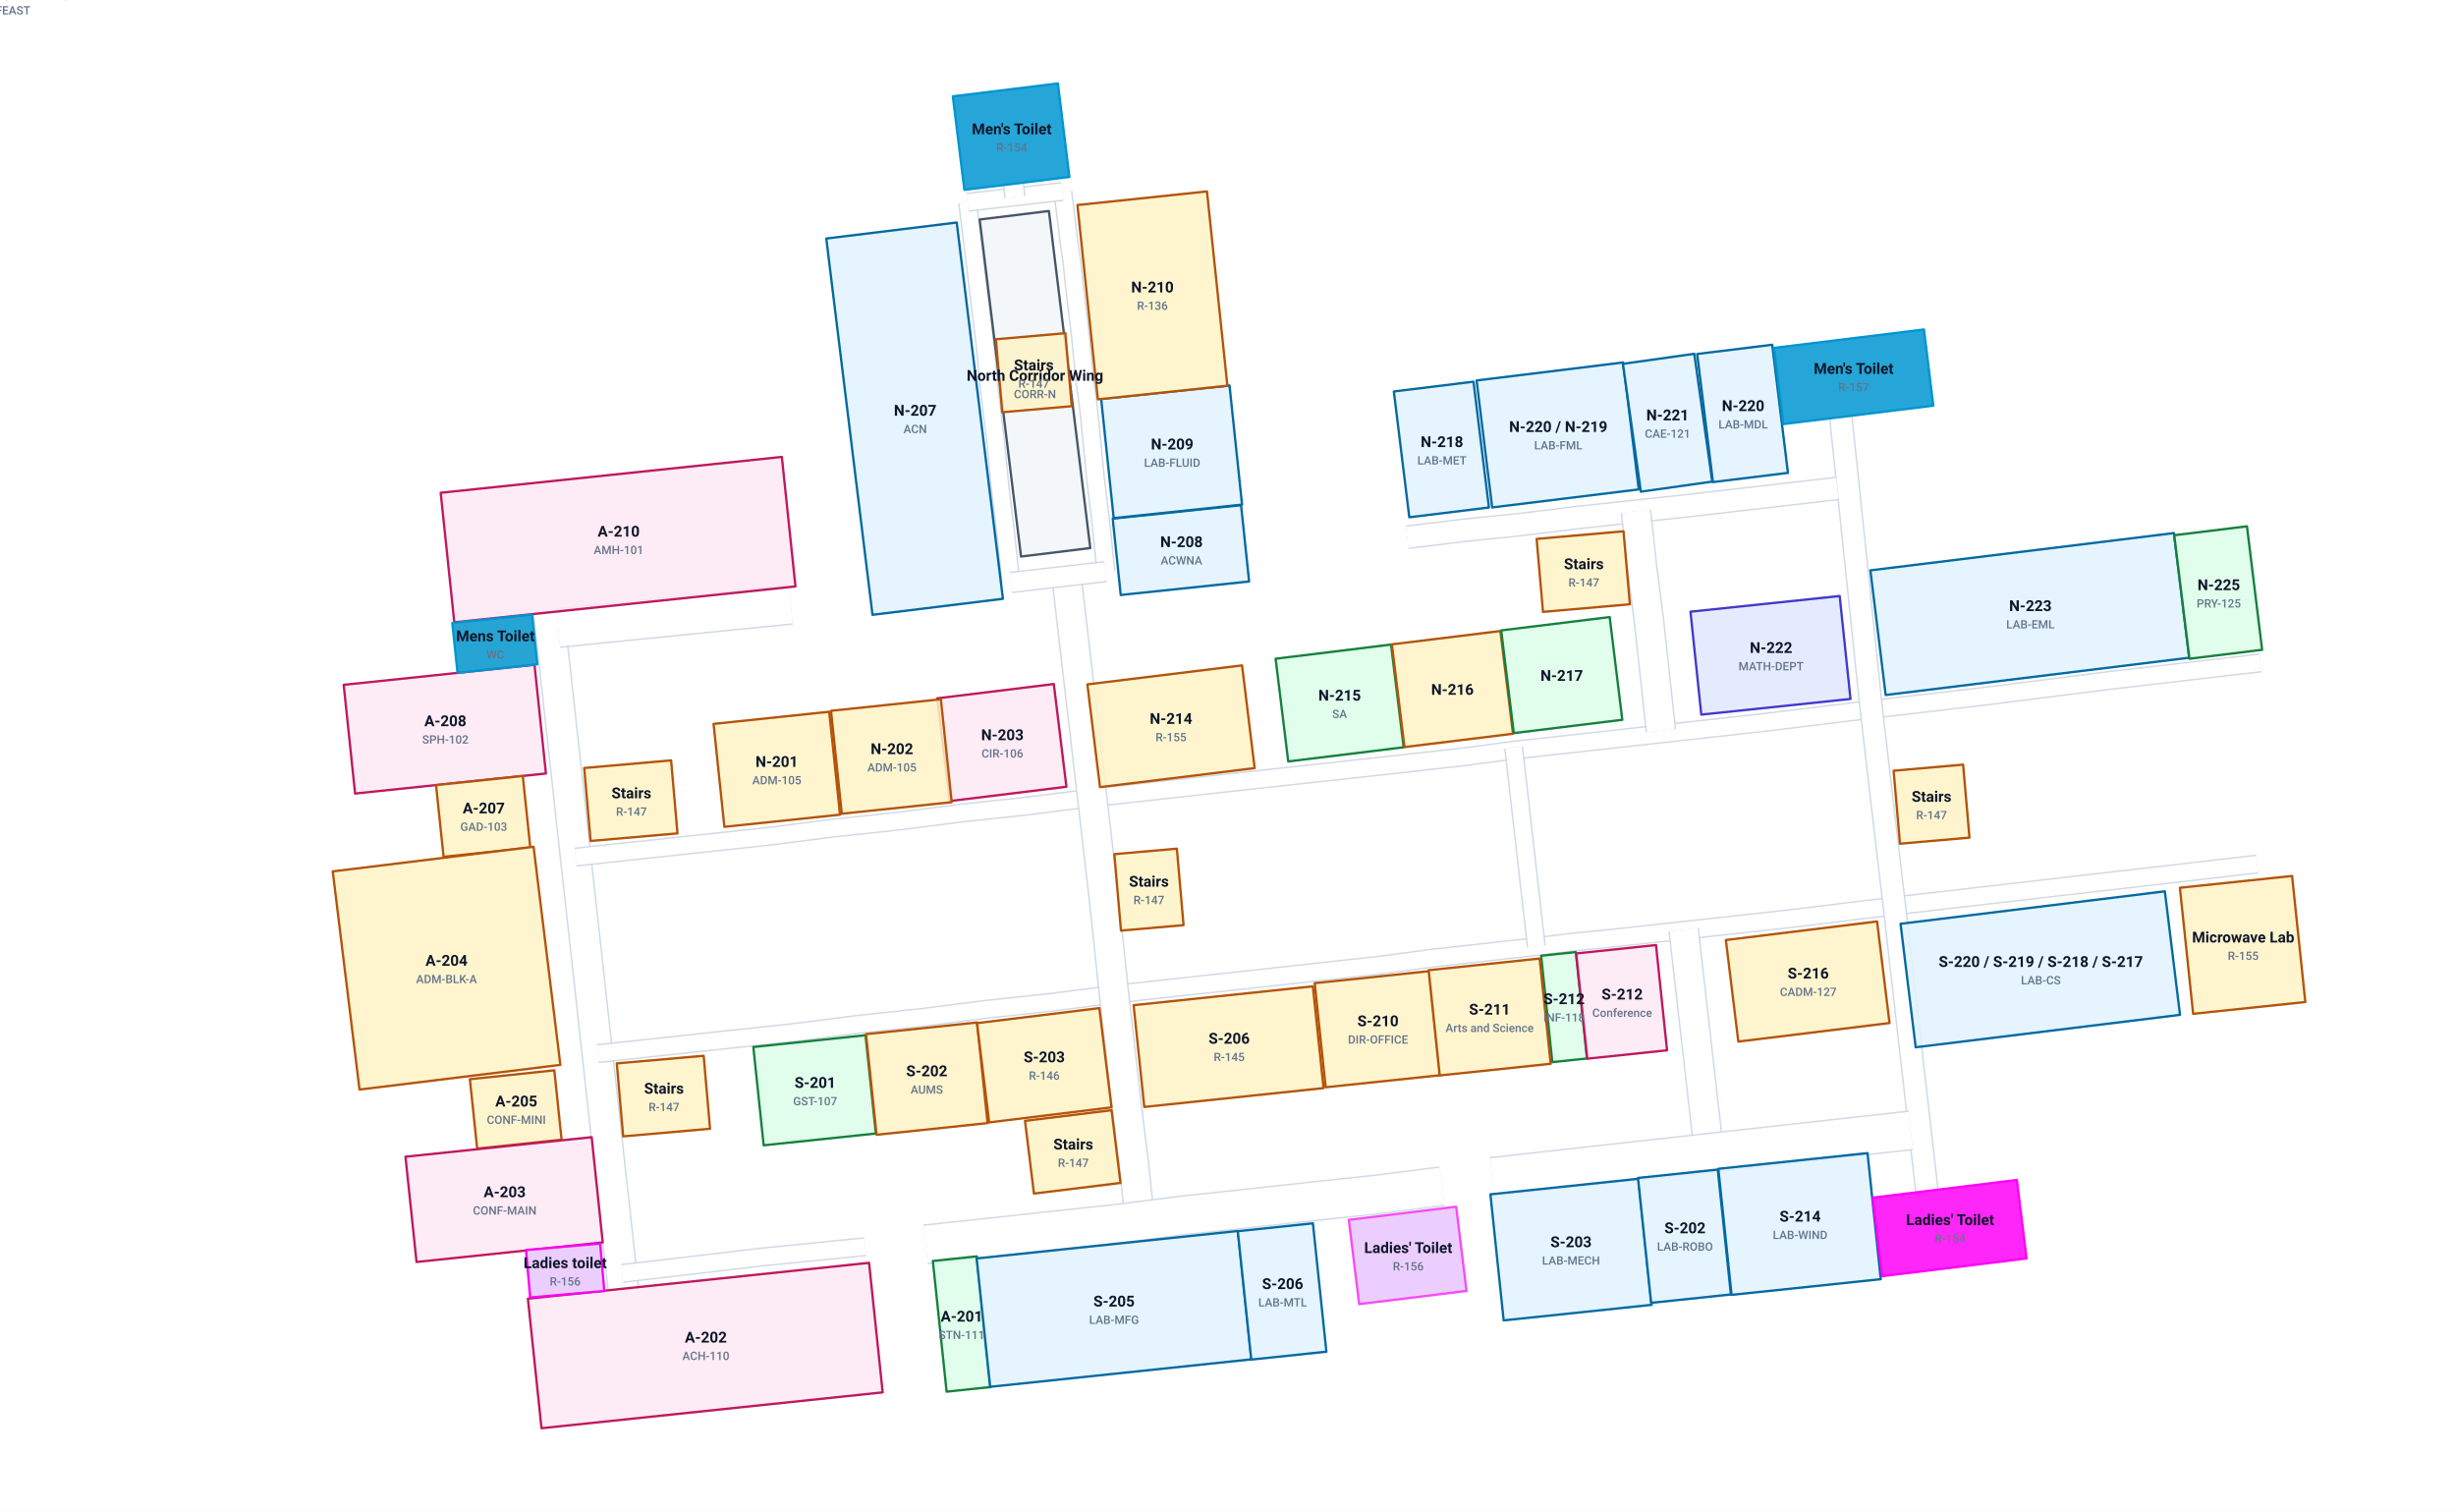
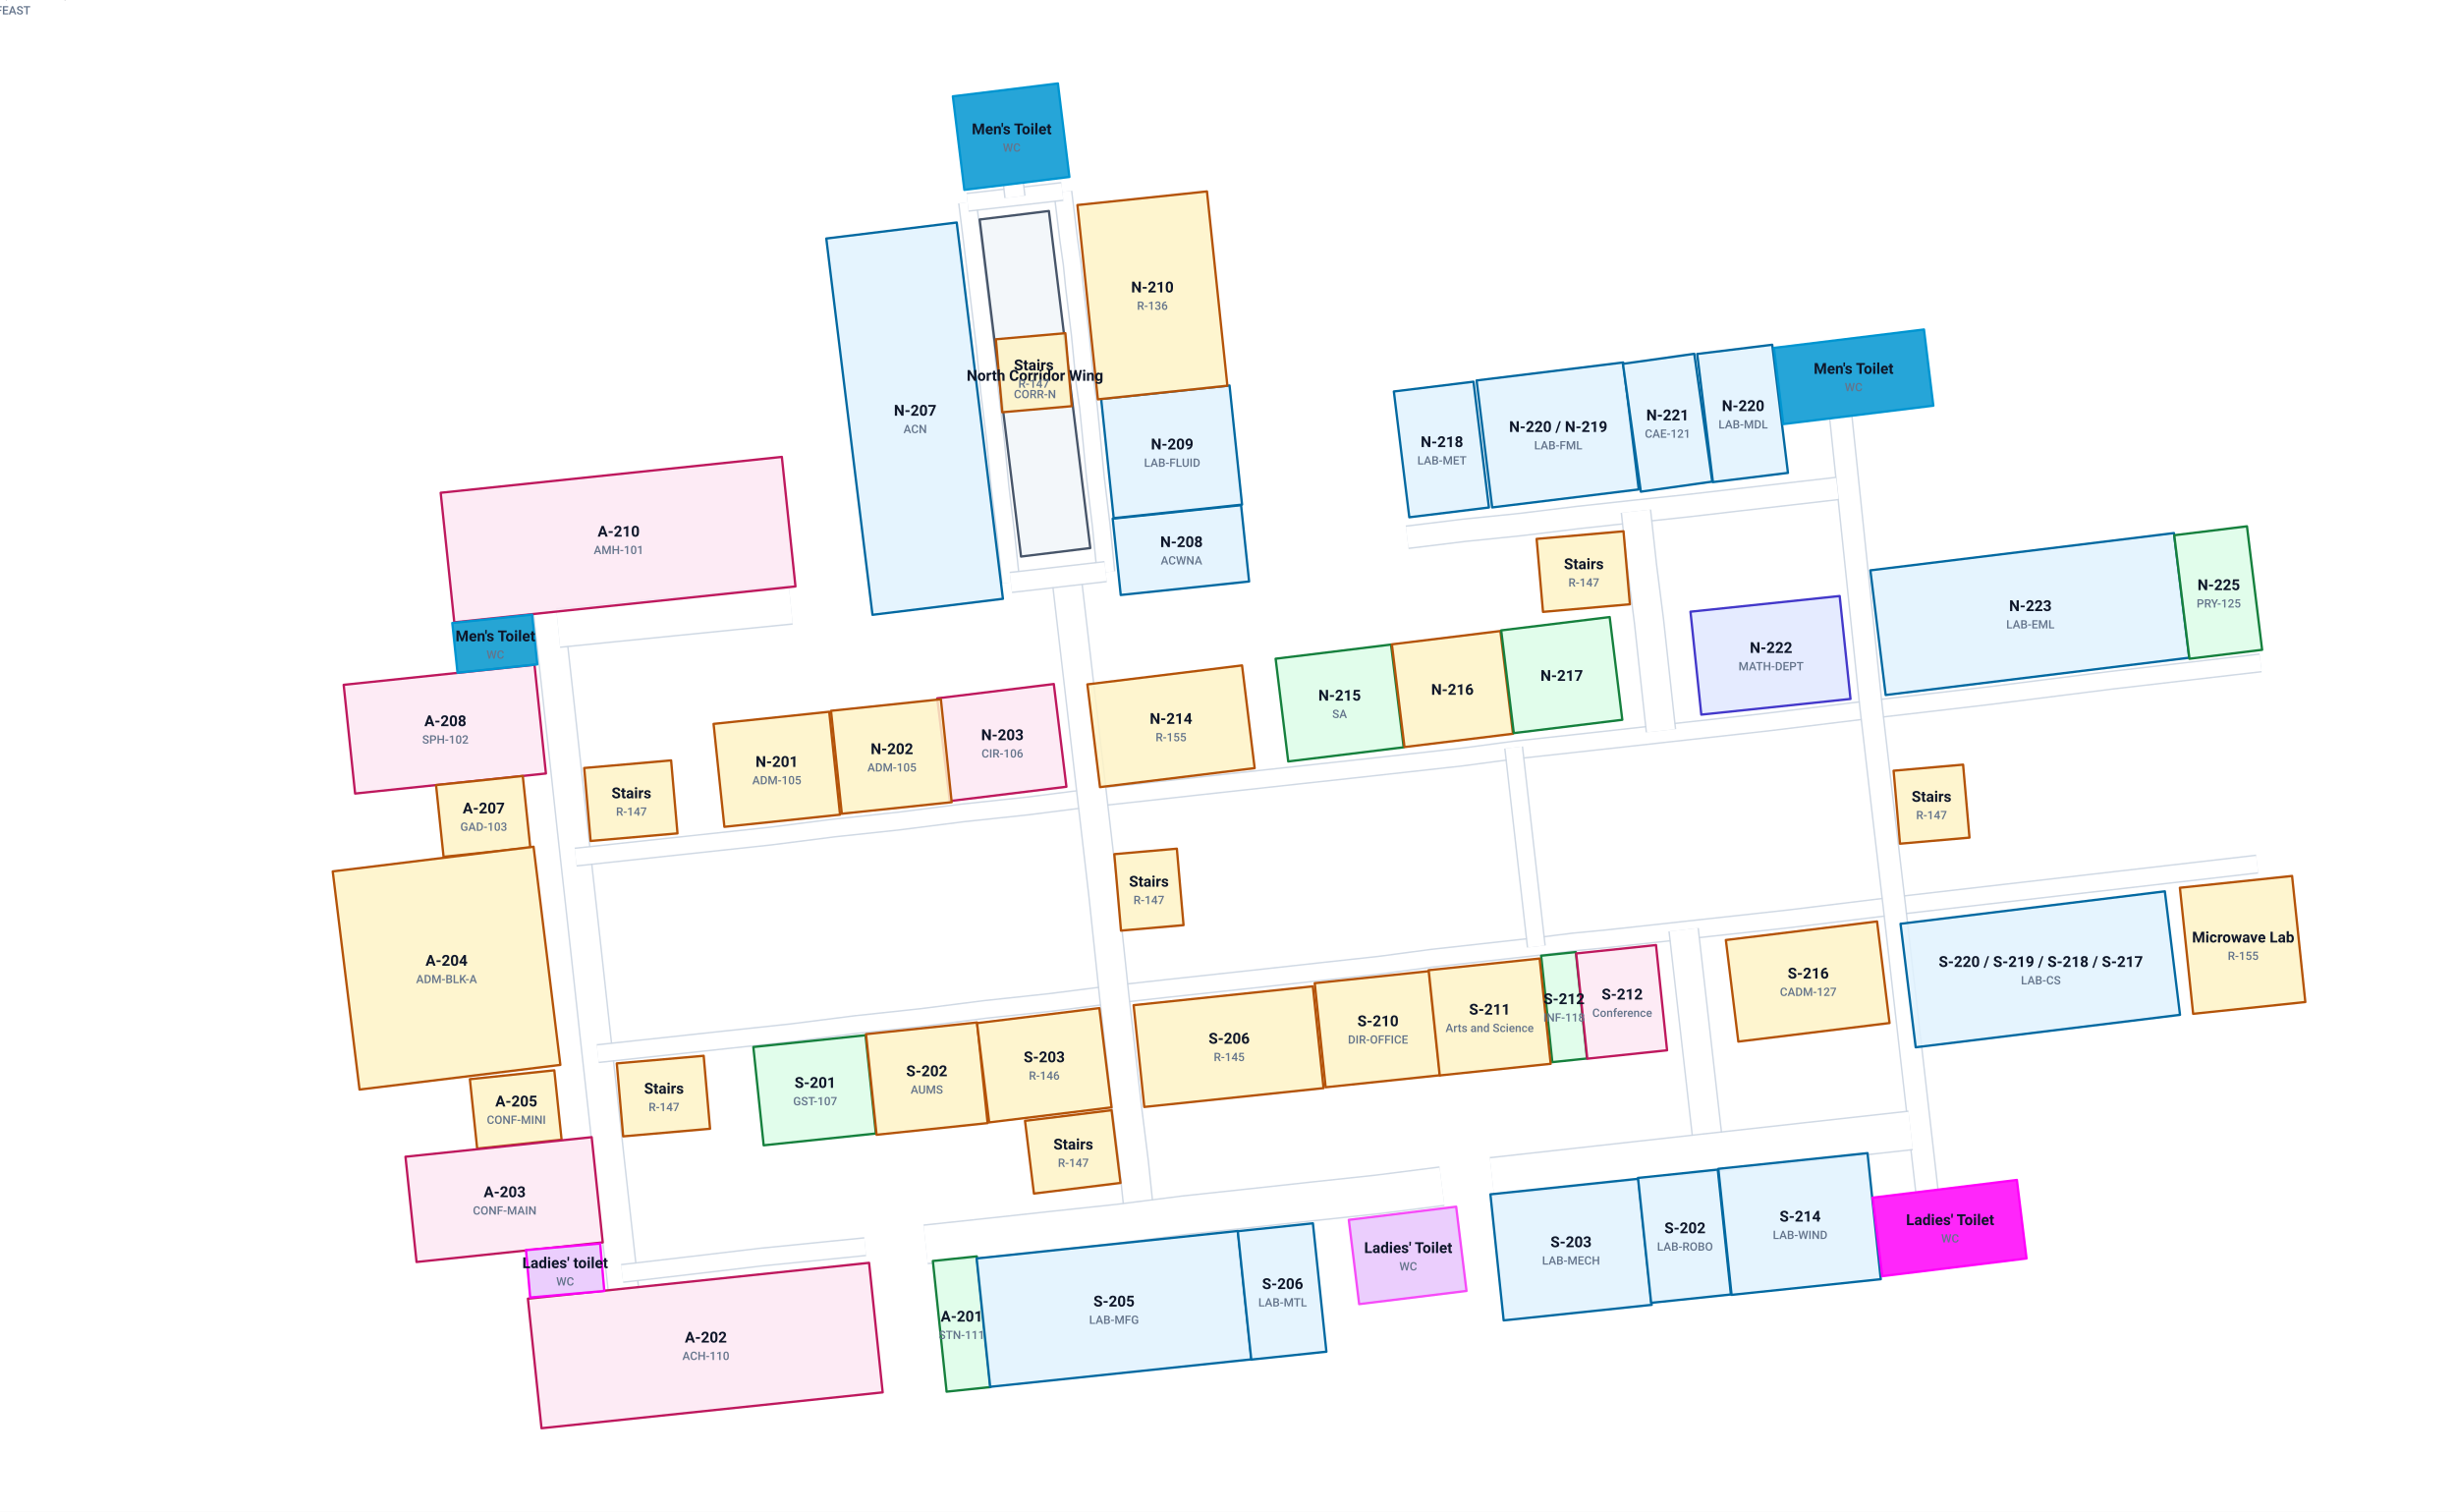
<svg xmlns="http://www.w3.org/2000/svg" viewBox="0 0 2112 1300" width="2112" height="1300">
  <defs>
    <style>
      .floorplan-bg { fill: #ffffff; }
      .room-wall { stroke-linejoin: round; stroke-linecap: round; }
      .room-label { font-family: -apple-system, BlinkMacSystemFont, "Segoe UI", Roboto, sans-serif; font-size: 13px; font-weight: 600; text-anchor: middle; dominant-baseline: central; fill: #0f172a; pointer-events: none; }
      .room-code { font-family: -apple-system, BlinkMacSystemFont, "Segoe UI", Roboto, sans-serif; font-size: 10px; font-weight: 500; text-anchor: middle; dominant-baseline: central; fill: #64748b; pointer-events: none; }
    </style>
  </defs>
  <rect width="2112" height="1300" class="floorplan-bg" />
  <g id="pathways" class="layer-pathways">
    <polyline id="pathway_1790271320290-casing" class="pathway-casing" points="472,527 473,537 474,546 476,564 480,600 488,673 492,710 494,728 494.746,734.716 495,737 496,746 504,818 512,891 513.653,905.876 514,909 516,927 518,945 520,963 524,1000 534.503,1094.528 535,1099 536,1108" fill="none" stroke="#cbd5e1" stroke-width="27.5" stroke-linecap="butt" stroke-linejoin="round" opacity="0.9" />
    <polyline id="pathway_1790271320290" class="pathway-wall" points="472,527 473,537 474,546 476,564 480,600 488,673 492,710 494,728 494.746,734.716 495,737 496,746 504,818 512,891 513.653,905.876 514,909 516,927 518,945 520,963 524,1000 534.503,1094.528 535,1099 536,1108" fill="none" stroke="#ffffff" stroke-width="25" stroke-linecap="butt" stroke-linejoin="round" opacity="1" data-name="West Hall and Reception Corridor" />
    <polyline id="pathway_courtyard_north_concourse-casing" class="pathway-casing" points="495,737 662,719 717,712 773,706 828,699 884,693 939,686 985,681 1030,676 1121,666 1167,661 1212,656 1257,651 1302,645 1366,638 1429,631 1519,621 1609,610 1661,604 1712,598 1815,585 1918,573 1944,570" fill="none" stroke="#cbd5e1" stroke-width="16.5" stroke-linecap="butt" stroke-linejoin="round" opacity="0.9" />
    <polyline id="pathway_courtyard_north_concourse" class="pathway-wall" points="495,737 662,719 717,712 773,706 828,699 884,693 939,686 985,681 1030,676 1121,666 1167,661 1212,656 1257,651 1302,645 1366,638 1429,631 1519,621 1609,610 1661,604 1712,598 1815,585 1918,573 1944,570" fill="none" stroke="#ffffff" stroke-width="14" stroke-linecap="butt" stroke-linejoin="round" opacity="1" data-name="Courtyards — North Concourse" />
    <polyline id="pathway_courtyard_south_concourse-casing" class="pathway-casing" points="514,906 625,894 681,888 736,881 792,875 847,868 903,862 958,855 1003,850 1049,845 1095,840 1140,835 1186,830 1231,824 1276,819 1321,814 1337,812 1353,810 1384,807 1448,800 1539,790 1629,779 1707,770 1785,761 1863,752 1941,743" fill="none" stroke="#cbd5e1" stroke-width="16.5" stroke-linecap="butt" stroke-linejoin="round" opacity="0.9" />
    <polyline id="pathway_courtyard_south_concourse" class="pathway-wall" points="514,906 625,894 681,888 736,881 792,875 847,868 903,862 958,855 1003,850 1049,845 1095,840 1140,835 1186,830 1231,824 1276,819 1321,814 1337,812 1353,810 1384,807 1448,800 1539,790 1629,779 1707,770 1785,761 1863,752 1941,743" fill="none" stroke="#ffffff" stroke-width="14" stroke-linecap="butt" stroke-linejoin="round" opacity="1" data-name="Courtyards — South Concourse" />
    <polyline id="pathway_central_north_south_spine-casing" class="pathway-casing" points="917,495 939,684 949,770 958,855 969,952 972,976 975,1000 980,1048" fill="none" stroke="#cbd5e1" stroke-width="26.5" stroke-linecap="butt" stroke-linejoin="round" opacity="0.9" />
    <polyline id="pathway_central_north_south_spine" class="pathway-wall" points="917,495 939,684 949,770 958,855 969,952 972,976 975,1000 980,1048" fill="none" stroke="#ffffff" stroke-width="24" stroke-linecap="butt" stroke-linejoin="round" opacity="1" data-name="Central North–South Corridor" />
    <polyline id="pathway_middle_courtyard_link-casing" class="pathway-casing" points="1301.632,642.783 1321.126,813.876" fill="none" stroke="#cbd5e1" stroke-width="16.5" stroke-linecap="butt" stroke-linejoin="round" opacity="0.9" />
    <polyline id="pathway_middle_courtyard_link" class="pathway-wall" points="1301.632,642.783 1321.126,813.876" fill="none" stroke="#ffffff" stroke-width="14" stroke-linecap="butt" stroke-linejoin="round" opacity="1" data-name="Central / East Courtyard Link" />
    <polyline id="pathway_east_north_south_spine-casing" class="pathway-casing" points="1583,359 1609,608 1619,694 1629,779 1657,1024" fill="none" stroke="#cbd5e1" stroke-width="20.5" stroke-linecap="butt" stroke-linejoin="round" opacity="0.9" />
    <polyline id="pathway_east_north_south_spine" class="pathway-wall" points="1583,359 1609,608 1619,694 1629,779 1657,1024" fill="none" stroke="#ffffff" stroke-width="18" stroke-linecap="butt" stroke-linejoin="round" opacity="1" data-name="East Wing North–South Corridor" />
    <polyline id="pathway_north_labs_west-casing" class="pathway-casing" points="832.038,173.929 837,214 842,255 847,296 851,337 856,378 860,419 865,460 869.282,500.814" fill="none" stroke="#cbd5e1" stroke-width="16.5" stroke-linecap="butt" stroke-linejoin="round" opacity="0.9" />
    <polyline id="pathway_north_labs_west" class="pathway-wall" points="832.038,173.929 837,214 842,255 847,296 851,337 856,378 860,419 865,460 869.282,500.814" fill="none" stroke="#ffffff" stroke-width="14" stroke-linecap="butt" stroke-linejoin="round" opacity="1" data-name="North Labs — West Passage" />
    <polyline id="pathway_north_labs_east-casing" class="pathway-casing" points="914,165 919,206 922,227 924,247 929,288 933,329 936,350 938,370 942,411 947,452 951,492" fill="none" stroke="#cbd5e1" stroke-width="16.5" stroke-linecap="butt" stroke-linejoin="round" opacity="0.9" />
    <polyline id="pathway_north_labs_east" class="pathway-wall" points="914,165 919,206 922,227 924,247 929,288 933,329 936,350 938,370 942,411 947,452 951,492" fill="none" stroke="#ffffff" stroke-width="14" stroke-linecap="butt" stroke-linejoin="round" opacity="1" data-name="North Labs — East Passage" />
    <polyline id="pathway_north_labs_top-casing" class="pathway-casing" points="832.038,173.929 872.774,169.287 913.511,164.646" fill="none" stroke="#cbd5e1" stroke-width="16.5" stroke-linecap="butt" stroke-linejoin="round" opacity="0.9" />
    <polyline id="pathway_north_labs_top" class="pathway-wall" points="832.038,173.929 872.774,169.287 913.511,164.646" fill="none" stroke="#ffffff" stroke-width="14" stroke-linecap="butt" stroke-linejoin="round" opacity="1" data-name="North Labs — Upper Link" />
    <polyline id="pathway_north_labs_bottom-casing" class="pathway-casing" points="869.282,500.814 916.973,495.38 950.754,491.531" fill="none" stroke="#cbd5e1" stroke-width="18.5" stroke-linecap="butt" stroke-linejoin="round" opacity="0.9" />
    <polyline id="pathway_north_labs_bottom" class="pathway-wall" points="869.282,500.814 916.973,495.38 950.754,491.531" fill="none" stroke="#ffffff" stroke-width="16" stroke-linecap="butt" stroke-linejoin="round" opacity="1" data-name="North Labs — Lower Link" />
    <polyline id="pathway_north_toilet_approach-casing" class="pathway-casing" points="872.774,169.287 871.529,158.358" fill="none" stroke="#cbd5e1" stroke-width="18.5" stroke-linecap="butt" stroke-linejoin="round" opacity="0.9" />
    <polyline id="pathway_north_toilet_approach" class="pathway-wall" points="872.774,169.287 871.529,158.358" fill="none" stroke="#ffffff" stroke-width="16" stroke-linecap="butt" stroke-linejoin="round" opacity="1" data-name="North Amenities Approach" />
    <polyline id="pathway_engineering_lab_concourse-casing" class="pathway-casing" points="1210.077,461.985 1259,456 1308,451 1357,445 1406.804,439.571 1450,435 1493,430 1580,420" fill="none" stroke="#cbd5e1" stroke-width="20.5" stroke-linecap="butt" stroke-linejoin="round" opacity="0.9" />
    <polyline id="pathway_engineering_lab_concourse" class="pathway-wall" points="1210.077,461.985 1259,456 1308,451 1357,445 1406.804,439.571 1450,435 1493,430 1580,420" fill="none" stroke="#ffffff" stroke-width="18" stroke-linecap="butt" stroke-linejoin="round" opacity="1" data-name="Metallurgy / Fluids / CAE / Dynamics Corridor" />
    <polyline id="pathway_engineering_lab_link-casing" class="pathway-casing" points="1406.804,439.571 1412,487 1418,534 1428.313,628.35" fill="none" stroke="#cbd5e1" stroke-width="26.5" stroke-linecap="butt" stroke-linejoin="round" opacity="0.9" />
    <polyline id="pathway_engineering_lab_link" class="pathway-wall" points="1406.804,439.571 1412,487 1418,534 1428.313,628.35" fill="none" stroke="#ffffff" stroke-width="24" stroke-linecap="butt" stroke-linejoin="round" opacity="1" data-name="Engineering Labs to Main Concourse" />
    <polyline id="pathway_south_office_link-casing" class="pathway-casing" points="1447.806,799.443 1469.858,992.99" fill="none" stroke="#cbd5e1" stroke-width="26.5" stroke-linecap="butt" stroke-linejoin="round" opacity="0.9" />
    <polyline id="pathway_south_office_link" class="pathway-wall" points="1447.806,799.443 1469.858,992.99" fill="none" stroke="#ffffff" stroke-width="24" stroke-linecap="butt" stroke-linejoin="round" opacity="1" data-name="Conference / College Administration Link" />
    <polyline id="pathway_acharya_south_link-casing" class="pathway-casing" points="535,1095 595,1088 654,1081 684,1078 714,1075 744,1072" fill="none" stroke="#cbd5e1" stroke-width="16.5" stroke-linecap="butt" stroke-linejoin="round" opacity="0.9" />
    <polyline id="pathway_acharya_south_link" class="pathway-wall" points="535,1095 595,1088 654,1081 684,1078 714,1075 744,1072" fill="none" stroke="#ffffff" stroke-width="14" stroke-linecap="butt" stroke-linejoin="round" opacity="1" data-name="Acharya Hall to South Wing" />
    <polyline id="pathway_1790501146427-casing" class="pathway-casing" points="796,1070 852,1064 907,1058 963,1052 1018,1045 1074,1039 1129,1033 1185,1027 1240,1020" fill="none" stroke="#cbd5e1" stroke-width="34.5" stroke-linecap="butt" stroke-linejoin="round" opacity="0.9" />
    <polyline id="pathway_1790501146427" class="pathway-wall" points="796,1070 852,1064 907,1058 963,1052 1018,1045 1074,1039 1129,1033 1185,1027 1240,1020" fill="none" stroke="#ffffff" stroke-width="32" stroke-linecap="butt" stroke-linejoin="round" opacity="1" data-name="Pathway 22" />
    <polyline id="pathway_1790501178957-casing" class="pathway-casing" points="1283,1012 1373,1002 1418,997 1463,992 1553,982 1643,972" fill="none" stroke="#cbd5e1" stroke-width="34.5" stroke-linecap="butt" stroke-linejoin="round" opacity="0.9" />
    <polyline id="pathway_1790501178957" class="pathway-wall" points="1283,1012 1373,1002 1418,997 1463,992 1553,982 1643,972" fill="none" stroke="#ffffff" stroke-width="32" stroke-linecap="butt" stroke-linejoin="round" opacity="1" data-name="Pathway 23" />
    <polyline id="pathway_1790575291631-casing" class="pathway-casing" points="480,540 530,535 580,530 630,525 680,520" fill="none" stroke="#cbd5e1" stroke-width="34.5" stroke-linecap="butt" stroke-linejoin="round" opacity="0.9" />
    <polyline id="pathway_1790575291631" class="pathway-wall" points="480,540 530,535 580,530 630,525 680,520" fill="none" stroke="#ffffff" stroke-width="32" stroke-linecap="butt" stroke-linejoin="round" opacity="1" data-name="Pathway 19" />
  </g>
  <g id="rooms" class="layer-rooms">
    <rect id="room_nanosciences" class="room-wall" x="730" y="197" width="113" height="326" fill="#e0f2fe" fill-opacity="0.85" stroke="#0369a1" stroke-width="2" data-name="N-207" data-code="ACN" transform="rotate(353 786.5 360)" />
    <rect id="room_special_hall" class="room-wall" x="300" y="580" width="165" height="94" fill="#fce7f3" fill-opacity="0.85" stroke="#be185d" stroke-width="2" data-name="A-208" data-code="SPH-102" transform="rotate(354 382.5 627)" />
    <rect id="room_gad_office" class="room-wall" x="378" y="671" width="75" height="62" fill="#fef3c7" fill-opacity="0.85" stroke="#b45309" stroke-width="2" data-name="A-207" data-code="GAD-103" transform="rotate(354 415.5 702)" />
    <rect id="room_admin_block_a" class="room-wall" x="297" y="738" width="174" height="189" fill="#fef3c7" fill-opacity="0.85" stroke="#b45309" stroke-width="2" data-name="A-204" data-code="ADM-BLK-A" transform="rotate(353 384 832.5)" />
    <rect id="room_admission_office" class="room-wall" x="618" y="617" width="100" height="89" fill="#fef3c7" fill-opacity="0.85" stroke="#b45309" stroke-width="2" data-name="N-201" data-code="ADM-105" transform="rotate(354 668 661.5)" />
    <rect id="room_cir_seminar" class="room-wall" x="811" y="594" width="101" height="89" fill="#fce7f3" fill-opacity="0.85" stroke="#be185d" stroke-width="2" data-name="N-203" data-code="CIR-106" transform="rotate(353 861.5 638.5)" />
    <rect id="room_guest_room" class="room-wall" x="652" y="895" width="97" height="85" fill="#dcfce7" fill-opacity="0.85" stroke="#15803d" stroke-width="2" data-name="S-201" data-code="GST-107" transform="rotate(354 700.5 937.5)" />
    <rect id="room_mini_conf" class="room-wall" x="407" y="924" width="73" height="60" fill="#fef3c7" fill-opacity="0.85" stroke="#b45309" stroke-width="2" data-name="A-205" data-code="CONF-MINI" transform="rotate(354 443.5 954)" />
    <rect id="room_main_conf" class="room-wall" x="353" y="986" width="161" height="91" fill="#fce7f3" fill-opacity="0.85" stroke="#be185d" stroke-width="2" data-name="A-203" data-code="CONF-MAIN" transform="rotate(354 433.5 1031.5)" />
    <rect id="room_acharya_hall" class="room-wall" x="459" y="1101" width="295" height="112" fill="#fce7f3" fill-opacity="0.85" stroke="#be185d" stroke-width="2" data-name="A-202" data-code="ACH-110" transform="rotate(354 606.5 1157)" />
    <rect id="room_stationery" class="room-wall" x="808" y="1082" width="38" height="113" fill="#dcfce7" fill-opacity="0.85" stroke="#15803d" stroke-width="2" data-name="A-201" data-code="STN-111" transform="rotate(354 827 1138.5)" />
    <rect id="room_mfg_lab" class="room-wall" x="845" y="1070" width="226" height="111" fill="#e0f2fe" fill-opacity="0.85" stroke="#0369a1" stroke-width="2" data-name="S-205" data-code="LAB-MFG" transform="rotate(354 958 1125.5)" />
    <rect id="room_mat_testing" class="room-wall" x="1070" y="1055" width="65" height="111" fill="#e0f2fe" fill-opacity="0.85" stroke="#0369a1" stroke-width="2" data-name="S-206" data-code="LAB-MTL" transform="rotate(354 1102.5 1110.5)" />
    <rect id="room_wireless_ctr" class="room-wall" x="960" y="440" width="111" height="66" fill="#e0f2fe" fill-opacity="0.85" stroke="#0369a1" stroke-width="2" data-name="N-208" data-code="ACWNA" transform="rotate(354 1015.5 473)" />
    <rect id="room_north_wing" class="room-wall" x="860" y="184" width="60" height="292" fill="#f1f5f9" fill-opacity="0.85" stroke="#475569" stroke-width="2" data-name="North Corridor Wing" data-code="CORR-N" transform="rotate(353 890 330)" />
    <rect id="room_director_dean" class="room-wall" x="1135" y="840" width="99" height="90" fill="#fef3c7" fill-opacity="0.85" stroke="#b45309" stroke-width="2" data-name="S-210" data-code="DIR-OFFICE" transform="rotate(354 1184.5 885)" />
    <rect id="room_ladies_infirmary" class="room-wall" x="1330" y="820" width="30" height="92" fill="#dcfce7" fill-opacity="0.85" stroke="#15803d" stroke-width="2" data-name="S-212" data-code="INF-118" transform="rotate(354 1345 866)" />
    <rect id="room_metallurgy" class="room-wall" x="1205" y="332" width="69" height="109" fill="#e0f2fe" fill-opacity="0.85" stroke="#0369a1" stroke-width="2" data-name="N-218" data-code="LAB-MET" transform="rotate(353 1239.5 386.5)" />
    <rect id="room_fluid_mech" class="room-wall" x="1276" y="319" width="127" height="110" fill="#e0f2fe" fill-opacity="0.85" stroke="#0369a1" stroke-width="2" data-name="N-220 / N-219" data-code="LAB-FML" transform="rotate(353 1339.5 374)" />
    <rect id="room_cae_cell" class="room-wall" x="1403" y="308" width="62" height="111" fill="#e0f2fe" fill-opacity="0.85" stroke="#0369a1" stroke-width="2" data-name="N-221" data-code="CAE-121" transform="rotate(352 1434 363.5)" />
    <rect id="room_dynamics_lab" class="room-wall" x="1466" y="300" width="65" height="111" fill="#e0f2fe" fill-opacity="0.85" stroke="#0369a1" stroke-width="2" data-name="N-220" data-code="LAB-MDL" transform="rotate(353 1498.5 355.5)" />
    <rect id="room_math_dept" class="room-wall" x="1458" y="519" width="129" height="89" fill="#e0e7ff" fill-opacity="0.85" stroke="#4338ca" stroke-width="2" data-name="N-222" data-code="MATH-DEPT" transform="rotate(354 1522.5 563.5)" />
    <rect id="room_elec_machines" class="room-wall" x="1614" y="474" width="263" height="108" fill="#e0f2fe" fill-opacity="0.85" stroke="#0369a1" stroke-width="2" data-name="N-223" data-code="LAB-EML" transform="rotate(353 1745.5 528)" />
    <rect id="room_prayer_hall" class="room-wall" x="1876" y="456" width="63" height="107" fill="#dcfce7" fill-opacity="0.85" stroke="#15803d" stroke-width="2" data-name="N-225" data-code="PRY-125" transform="rotate(353 1907.5 509.5)" />
    <polygon id="room_courtyard_fareast" class="room-wall" points="null,null null,null null,null null,null null,null null,null null,null" fill="#e5eddb" fill-opacity="0.85" stroke="#a3c299" stroke-width="2" data-name="Courtyard (Far-East)" data-code="CYD-FEAST" />
    <rect id="room_college_admin" class="room-wall" x="1489" y="800" width="131" height="88" fill="#fef3c7" fill-opacity="0.85" stroke="#b45309" stroke-width="2" data-name="S-216" data-code="CADM-127" transform="rotate(353 1554.5 844)" />
    <rect id="room_computer_lab" class="room-wall" x="1640" y="780" width="229" height="107" fill="#e0f2fe" fill-opacity="0.85" stroke="#0369a1" stroke-width="2" data-name="S-220 / S-219 / S-218 / S-217" data-code="LAB-CS" transform="rotate(353 1754.5 833.5)" />
    <rect id="room_mech_workshop" class="room-wall" x="1287" y="1020" width="128" height="109" fill="#e0f2fe" fill-opacity="0.85" stroke="#0369a1" stroke-width="2" data-name="S-203" data-code="LAB-MECH" transform="rotate(354 1351 1074.5)" />
    <rect id="room_robotics_lab" class="room-wall" x="1414" y="1009" width="69" height="108" fill="#e0f2fe" fill-opacity="0.85" stroke="#0369a1" stroke-width="2" data-name="S-202" data-code="LAB-ROBO" transform="rotate(354 1448.5 1063)" />
    <rect id="room_wind_tunnel" class="room-wall" x="1483" y="998" width="129" height="109" fill="#e0f2fe" fill-opacity="0.85" stroke="#0369a1" stroke-width="2" data-name="S-214" data-code="LAB-WIND" transform="rotate(354 1547.5 1052.5)" />
    <rect id="room_1790266501061" class="room-wall" x="952" y="337" width="111" height="103" fill="#e0f2fe" fill-opacity="0.85" stroke="#0369a1" stroke-width="2" data-name="N-209" data-code="LAB-FLUID" transform="rotate(354 1007.5 388.5)" />
    <rect id="room_1790266683270" class="room-wall" x="935" y="170" width="112" height="168" fill="#fef3c7" fill-opacity="0.85" stroke="#b45309" stroke-width="2" data-name="N-210" data-code="R-136" transform="rotate(354 991 254)" />
    <rect id="room_1790267011208" class="room-wall" x="1233" y="829" width="96" height="91" fill="#fef3c7" fill-opacity="0.85" stroke="#b45309" stroke-width="2" data-name="S-211" data-code="Arts and Science" transform="rotate(354 1281 874.5)" />
    <rect id="room_1790267197118" class="room-wall" x="1360" y="816" width="69" height="91" fill="#fce7f3" fill-opacity="0.85" stroke="#be185d" stroke-width="2" data-name="S-212" data-code="Conference" transform="rotate(354 1394.5 861.5)" />
    <rect id="room_1790267337608" class="room-wall" x="749" y="884" width="96" height="87" fill="#fef3c7" fill-opacity="0.85" stroke="#b45309" stroke-width="2" data-name="S-202" data-code="AUMS" transform="rotate(354 797 927.5)" />
    <rect id="room_1790267611764" class="room-wall" x="384" y="408" width="295" height="112" fill="#fce7f3" fill-opacity="0.85" stroke="#be185d" stroke-width="2" data-name="A-210" data-code="AMH-101" transform="rotate(354 531.5 464)" />
    <rect id="room_1790267932589" class="room-wall" x="1102" y="560" width="100" height="89" fill="#dcfce7" fill-opacity="0.85" stroke="#15803d" stroke-width="2" data-name="N-215" data-code="SA" transform="rotate(353 1152 604.5)" />
    <rect id="room_1790267966500" class="room-wall" x="1202" y="548" width="94" height="89" fill="#fef3c7" fill-opacity="0.85" stroke="#b45309" stroke-width="2" data-name="N-216" data-code="" transform="rotate(353 1249 592.5)" />
    <rect id="room_1790268001235" class="room-wall" x="1296" y="536" width="94" height="89" fill="#dcfce7" fill-opacity="0.85" stroke="#15803d" stroke-width="2" data-name="N-217" data-code="" transform="rotate(353 1343 580.5)" />
    <rect id="room_1790500434656" class="room-wall" x="979" y="856" width="155" height="88" fill="#fef3c7" fill-opacity="0.85" stroke="#b45309" stroke-width="2" data-name="S-206" data-code="R-145" transform="rotate(354 1056.5 900)" />
    <rect id="room_1790500485062" class="room-wall" x="845" y="873" width="106" height="86" fill="#fef3c7" fill-opacity="0.85" stroke="#b45309" stroke-width="2" data-name="S-203" data-code="R-146" transform="rotate(353 898 916)" />
    <rect id="room_1790500552707" class="room-wall" x="533" y="911" width="75" height="63" fill="#fef3c7" fill-opacity="0.85" stroke="#b45309" stroke-width="2" data-name="Stairs" data-code="R-147" transform="rotate(355 570.5 942.5)" />
    <rect id="room_1790500614032" class="room-wall" x="505" y="657" width="75" height="63" fill="#fef3c7" fill-opacity="0.85" stroke="#b45309" stroke-width="2" data-name="Stairs" data-code="R-147" transform="rotate(355 542.5 688.5)" />
    <rect id="room_1790500619454" class="room-wall" x="961" y="732" width="54" height="66" fill="#fef3c7" fill-opacity="0.85" stroke="#b45309" stroke-width="2" data-name="Stairs" data-code="R-147" transform="rotate(355 988 765)" />
    <rect id="room_1790500625267" class="room-wall" x="859" y="289" width="60" height="63" fill="#fef3c7" fill-opacity="0.85" stroke="#b45309" stroke-width="2" data-name="Stairs" data-code="R-147" transform="rotate(355 889 320.5)" />
    <rect id="room_1790500631547" class="room-wall" x="1631" y="660" width="60" height="63" fill="#fef3c7" fill-opacity="0.85" stroke="#b45309" stroke-width="2" data-name="Stairs" data-code="R-147" transform="rotate(355 1661 691.5)" />
    <rect id="room_1790500639780" class="room-wall" x="885" y="959" width="75" height="63" fill="#fef3c7" fill-opacity="0.85" stroke="#b45309" stroke-width="2" data-name="Stairs" data-code="R-147" transform="rotate(353 922.5 990.5)" />
    <rect id="room_1790500650489" class="room-wall" x="1324" y="460" width="75" height="63" fill="#fef3c7" fill-opacity="0.85" stroke="#b45309" stroke-width="2" data-name="Stairs" data-code="R-147" transform="rotate(355 1361.5 491.5)" />
-     <rect id="room_1790500850398" class="room-wall" x="824" y="77" width="91" height="81" fill="#0095d1" fill-opacity="0.85" stroke="#0095d1" stroke-width="2" data-name="Men's Toilet" data-code="R-154" transform="rotate(353 869.5 117.5)" />
-     <rect id="room_1790500900853" class="room-wall" x="1614" y="1022" width="125" height="68" fill="#ff00f9" fill-opacity="0.85" stroke="#ff00f9" stroke-width="2" data-name="Ladies' Toilet" data-code="R-154" transform="rotate(353 1676.5 1056)" />
-     <rect id="room_1790500984653" class="room-wall" x="1164" y="1043" width="93" height="73" fill="#e8c5fd" fill-opacity="0.85" stroke="#f64bf8" stroke-width="2" data-name="Ladies' Toilet" data-code="R-156" transform="rotate(353 1210.5 1079.5)" />
-     <rect id="room_1790501046808" class="room-wall" x="1529" y="291" width="130" height="66" fill="#0095d1" fill-opacity="0.85" stroke="#0095d1" stroke-width="2" data-name="Men's Toilet" data-code="R-157" transform="rotate(353 1594 324)" />
+     <rect id="room_1790500850398" class="room-wall" x="824" y="77" width="91" height="81" fill="#0095d1" fill-opacity="0.85" stroke="#0095d1" stroke-width="2" data-name="Men's Toilet" data-code="WC" transform="rotate(353 869.5 117.5)" />
+     <rect id="room_1790500900853" class="room-wall" x="1614" y="1022" width="125" height="68" fill="#ff00f9" fill-opacity="0.85" stroke="#ff00f9" stroke-width="2" data-name="Ladies' Toilet" data-code="WC" transform="rotate(353 1676.5 1056)" />
+     <rect id="room_1790500984653" class="room-wall" x="1164" y="1043" width="93" height="73" fill="#e8c5fd" fill-opacity="0.85" stroke="#f64bf8" stroke-width="2" data-name="Ladies' Toilet" data-code="WC" transform="rotate(353 1210.5 1079.5)" />
+     <rect id="room_1790501046808" class="room-wall" x="1529" y="291" width="130" height="66" fill="#0095d1" fill-opacity="0.85" stroke="#0095d1" stroke-width="2" data-name="Men's Toilet" data-code="WC" transform="rotate(353 1594 324)" />
    <rect id="room_1790501831784" class="room-wall" x="719" y="606" width="95" height="89" fill="#fef3c7" fill-opacity="0.85" stroke="#b45309" stroke-width="2" data-name="N-202" data-code="ADM-105" transform="rotate(354 766.5 650.5)" />
    <rect id="room_1790501909379" class="room-wall" x="940" y="580" width="134" height="89" fill="#fef3c7" fill-opacity="0.85" stroke="#b45309" stroke-width="2" data-name="N-214" data-code="R-155" transform="rotate(353 1007 624.5)" />
    <rect id="room_1790502692180" class="room-wall" x="1880" y="758" width="97" height="109" fill="#fef3c7" fill-opacity="0.85" stroke="#b45309" stroke-width="2" data-name="Microwave Lab" data-code="R-155" transform="rotate(354 1928.5 812.5)" />
-     <rect id="room_1790520116929" class="room-wall" x="454" y="1072" width="64" height="41" fill="#e8c5fd" fill-opacity="0.85" stroke="#fa00f5" stroke-width="2" data-name="Ladies toilet " data-code="R-156" transform="rotate(355 486 1092.5)" />
-     <rect id="room_1790520135835" class="room-wall" x="391" y="532" width="69" height="43" fill="#0095cd" fill-opacity="0.85" stroke="#0095d1" stroke-width="2" data-name="Mens Toilet" data-code="WC" transform="rotate(354 425.5 553.5)" />
+     <rect id="room_1790520116929" class="room-wall" x="454" y="1072" width="64" height="41" fill="#e8c5fd" fill-opacity="0.85" stroke="#fa00f5" stroke-width="2" data-name="Ladies' toilet " data-code="WC" transform="rotate(355 486 1092.5)" />
+     <rect id="room_1790520135835" class="room-wall" x="391" y="532" width="69" height="43" fill="#0095cd" fill-opacity="0.85" stroke="#0095d1" stroke-width="2" data-name="Men's Toilet" data-code="WC" transform="rotate(354 425.5 553.5)" />
  </g>
  <g id="labels" class="layer-labels">
    <g transform="translate(787, 360)">
      <text class="room-label" y="-7">N-207</text>
      <text class="room-code" y="9">ACN</text>
    </g>
    <g transform="translate(383, 627)">
      <text class="room-label" y="-7">A-208</text>
      <text class="room-code" y="9">SPH-102</text>
    </g>
    <g transform="translate(416, 702)">
      <text class="room-label" y="-7">A-207</text>
      <text class="room-code" y="9">GAD-103</text>
    </g>
    <g transform="translate(384, 833)">
      <text class="room-label" y="-7">A-204</text>
      <text class="room-code" y="9">ADM-BLK-A</text>
    </g>
    <g transform="translate(668, 662)">
      <text class="room-label" y="-7">N-201</text>
      <text class="room-code" y="9">ADM-105</text>
    </g>
    <g transform="translate(862, 639)">
      <text class="room-label" y="-7">N-203</text>
      <text class="room-code" y="9">CIR-106</text>
    </g>
    <g transform="translate(701, 938)">
      <text class="room-label" y="-7">S-201</text>
      <text class="room-code" y="9">GST-107</text>
    </g>
    <g transform="translate(444, 954)">
      <text class="room-label" y="-7">A-205</text>
      <text class="room-code" y="9">CONF-MINI</text>
    </g>
    <g transform="translate(434, 1032)">
      <text class="room-label" y="-7">A-203</text>
      <text class="room-code" y="9">CONF-MAIN</text>
    </g>
    <g transform="translate(607, 1157)">
      <text class="room-label" y="-7">A-202</text>
      <text class="room-code" y="9">ACH-110</text>
    </g>
    <g transform="translate(827, 1139)">
      <text class="room-label" y="-7">A-201</text>
      <text class="room-code" y="9">STN-111</text>
    </g>
    <g transform="translate(958, 1126)">
      <text class="room-label" y="-7">S-205</text>
      <text class="room-code" y="9">LAB-MFG</text>
    </g>
    <g transform="translate(1103, 1111)">
      <text class="room-label" y="-7">S-206</text>
      <text class="room-code" y="9">LAB-MTL</text>
    </g>
    <g transform="translate(1016, 473)">
      <text class="room-label" y="-7">N-208</text>
      <text class="room-code" y="9">ACWNA</text>
    </g>
    <g transform="translate(890, 330)">
      <text class="room-label" y="-7">North Corridor Wing</text>
      <text class="room-code" y="9">CORR-N</text>
    </g>
    <g transform="translate(1185, 885)">
      <text class="room-label" y="-7">S-210</text>
      <text class="room-code" y="9">DIR-OFFICE</text>
    </g>
    <g transform="translate(1345, 866)">
      <text class="room-label" y="-7">S-212</text>
      <text class="room-code" y="9">INF-118</text>
    </g>
    <g transform="translate(1240, 387)">
      <text class="room-label" y="-7">N-218</text>
      <text class="room-code" y="9">LAB-MET</text>
    </g>
    <g transform="translate(1340, 374)">
      <text class="room-label" y="-7">N-220 / N-219</text>
      <text class="room-code" y="9">LAB-FML</text>
    </g>
    <g transform="translate(1434, 364)">
      <text class="room-label" y="-7">N-221</text>
      <text class="room-code" y="9">CAE-121</text>
    </g>
    <g transform="translate(1499, 356)">
      <text class="room-label" y="-7">N-220</text>
      <text class="room-code" y="9">LAB-MDL</text>
    </g>
    <g transform="translate(1523, 564)">
      <text class="room-label" y="-7">N-222</text>
      <text class="room-code" y="9">MATH-DEPT</text>
    </g>
    <g transform="translate(1746, 528)">
      <text class="room-label" y="-7">N-223</text>
      <text class="room-code" y="9">LAB-EML</text>
    </g>
    <g transform="translate(1908, 510)">
      <text class="room-label" y="-7">N-225</text>
      <text class="room-code" y="9">PRY-125</text>
    </g>
    <g transform="translate(0, 0)">
      <text class="room-label" y="-7">Courtyard (Far-East)</text>
      <text class="room-code" y="9">CYD-FEAST</text>
    </g>
    <g transform="translate(1555, 844)">
      <text class="room-label" y="-7">S-216</text>
      <text class="room-code" y="9">CADM-127</text>
    </g>
    <g transform="translate(1755, 834)">
      <text class="room-label" y="-7">S-220 / S-219 / S-218 / S-217</text>
      <text class="room-code" y="9">LAB-CS</text>
    </g>
    <g transform="translate(1351, 1075)">
      <text class="room-label" y="-7">S-203</text>
      <text class="room-code" y="9">LAB-MECH</text>
    </g>
    <g transform="translate(1449, 1063)">
      <text class="room-label" y="-7">S-202</text>
      <text class="room-code" y="9">LAB-ROBO</text>
    </g>
    <g transform="translate(1548, 1053)">
      <text class="room-label" y="-7">S-214</text>
      <text class="room-code" y="9">LAB-WIND</text>
    </g>
    <g transform="translate(1008, 389)">
      <text class="room-label" y="-7">N-209</text>
      <text class="room-code" y="9">LAB-FLUID</text>
    </g>
    <g transform="translate(991, 254)">
      <text class="room-label" y="-7">N-210</text>
      <text class="room-code" y="9">R-136</text>
    </g>
    <g transform="translate(1281, 875)">
      <text class="room-label" y="-7">S-211</text>
      <text class="room-code" y="9">Arts and Science</text>
    </g>
    <g transform="translate(1395, 862)">
      <text class="room-label" y="-7">S-212</text>
      <text class="room-code" y="9">Conference</text>
    </g>
    <g transform="translate(797, 928)">
      <text class="room-label" y="-7">S-202</text>
      <text class="room-code" y="9">AUMS</text>
    </g>
    <g transform="translate(532, 464)">
      <text class="room-label" y="-7">A-210</text>
      <text class="room-code" y="9">AMH-101</text>
    </g>
    <g transform="translate(1152, 605)">
      <text class="room-label" y="-7">N-215</text>
      <text class="room-code" y="9">SA</text>
    </g>
    <g transform="translate(1249, 593)">
      <text class="room-label" y="0">N-216</text>
    </g>
    <g transform="translate(1343, 581)">
      <text class="room-label" y="0">N-217</text>
    </g>
    <g transform="translate(1057, 900)">
      <text class="room-label" y="-7">S-206</text>
      <text class="room-code" y="9">R-145</text>
    </g>
    <g transform="translate(898, 916)">
      <text class="room-label" y="-7">S-203</text>
      <text class="room-code" y="9">R-146</text>
    </g>
    <g transform="translate(571, 943)">
      <text class="room-label" y="-7">Stairs</text>
      <text class="room-code" y="9">R-147</text>
    </g>
    <g transform="translate(543, 689)">
      <text class="room-label" y="-7">Stairs</text>
      <text class="room-code" y="9">R-147</text>
    </g>
    <g transform="translate(988, 765)">
      <text class="room-label" y="-7">Stairs</text>
      <text class="room-code" y="9">R-147</text>
    </g>
    <g transform="translate(889, 321)">
      <text class="room-label" y="-7">Stairs</text>
      <text class="room-code" y="9">R-147</text>
    </g>
    <g transform="translate(1661, 692)">
      <text class="room-label" y="-7">Stairs</text>
      <text class="room-code" y="9">R-147</text>
    </g>
    <g transform="translate(923, 991)">
      <text class="room-label" y="-7">Stairs</text>
      <text class="room-code" y="9">R-147</text>
    </g>
    <g transform="translate(1362, 492)">
      <text class="room-label" y="-7">Stairs</text>
      <text class="room-code" y="9">R-147</text>
    </g>
    <g transform="translate(870, 118)">
      <text class="room-label" y="-7">Men's Toilet</text>
-       <text class="room-code" y="9">R-154</text>
+       <text class="room-code" y="9">WC</text>
    </g>
    <g transform="translate(1677, 1056)">
      <text class="room-label" y="-7">Ladies' Toilet</text>
-       <text class="room-code" y="9">R-154</text>
+       <text class="room-code" y="9">WC</text>
    </g>
    <g transform="translate(1211, 1080)">
      <text class="room-label" y="-7">Ladies' Toilet</text>
-       <text class="room-code" y="9">R-156</text>
+       <text class="room-code" y="9">WC</text>
    </g>
    <g transform="translate(1594, 324)">
      <text class="room-label" y="-7">Men's Toilet</text>
-       <text class="room-code" y="9">R-157</text>
+       <text class="room-code" y="9">WC</text>
    </g>
    <g transform="translate(767, 651)">
      <text class="room-label" y="-7">N-202</text>
      <text class="room-code" y="9">ADM-105</text>
    </g>
    <g transform="translate(1007, 625)">
      <text class="room-label" y="-7">N-214</text>
      <text class="room-code" y="9">R-155</text>
    </g>
    <g transform="translate(1929, 813)">
      <text class="room-label" y="-7">Microwave Lab</text>
      <text class="room-code" y="9">R-155</text>
    </g>
    <g transform="translate(486, 1093)">
-       <text class="room-label" y="-7">Ladies toilet </text>
-       <text class="room-code" y="9">R-156</text>
+       <text class="room-label" y="-7">Ladies' toilet </text>
+       <text class="room-code" y="9">WC</text>
    </g>
    <g transform="translate(426, 554)">
-       <text class="room-label" y="-7">Mens Toilet</text>
+       <text class="room-label" y="-7">Men's Toilet</text>
      <text class="room-code" y="9">WC</text>
    </g>
  </g>
</svg>
